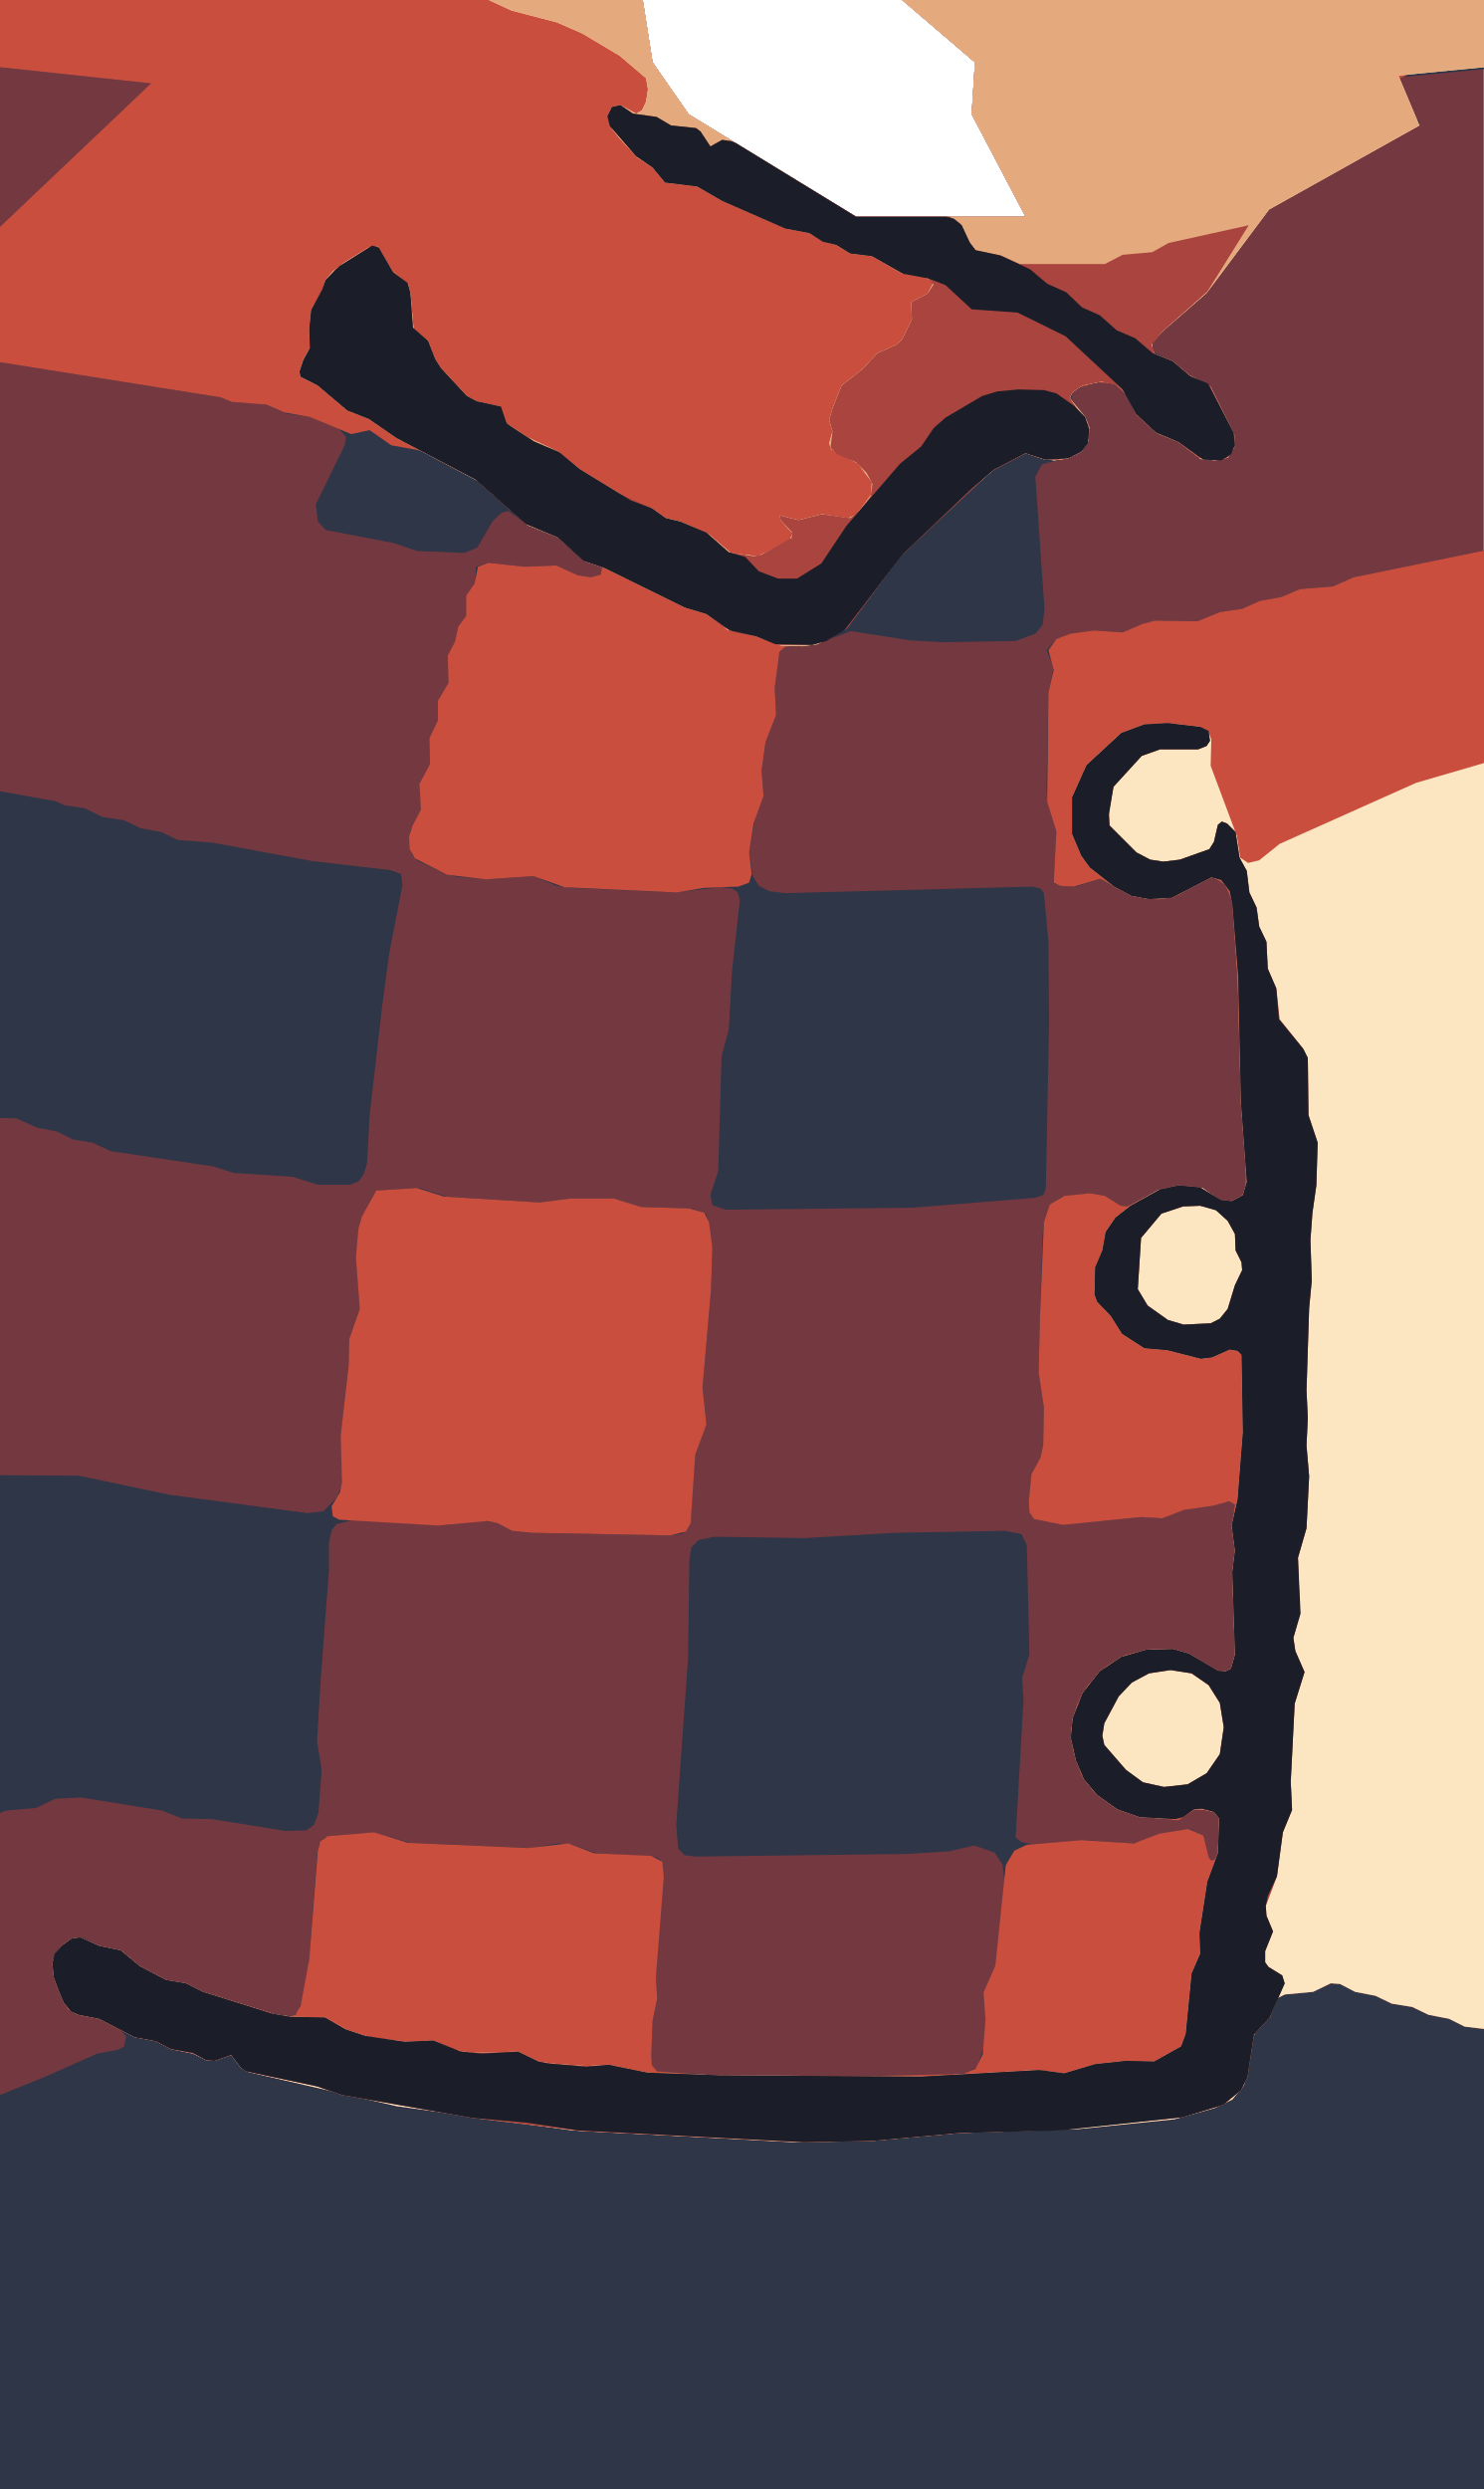
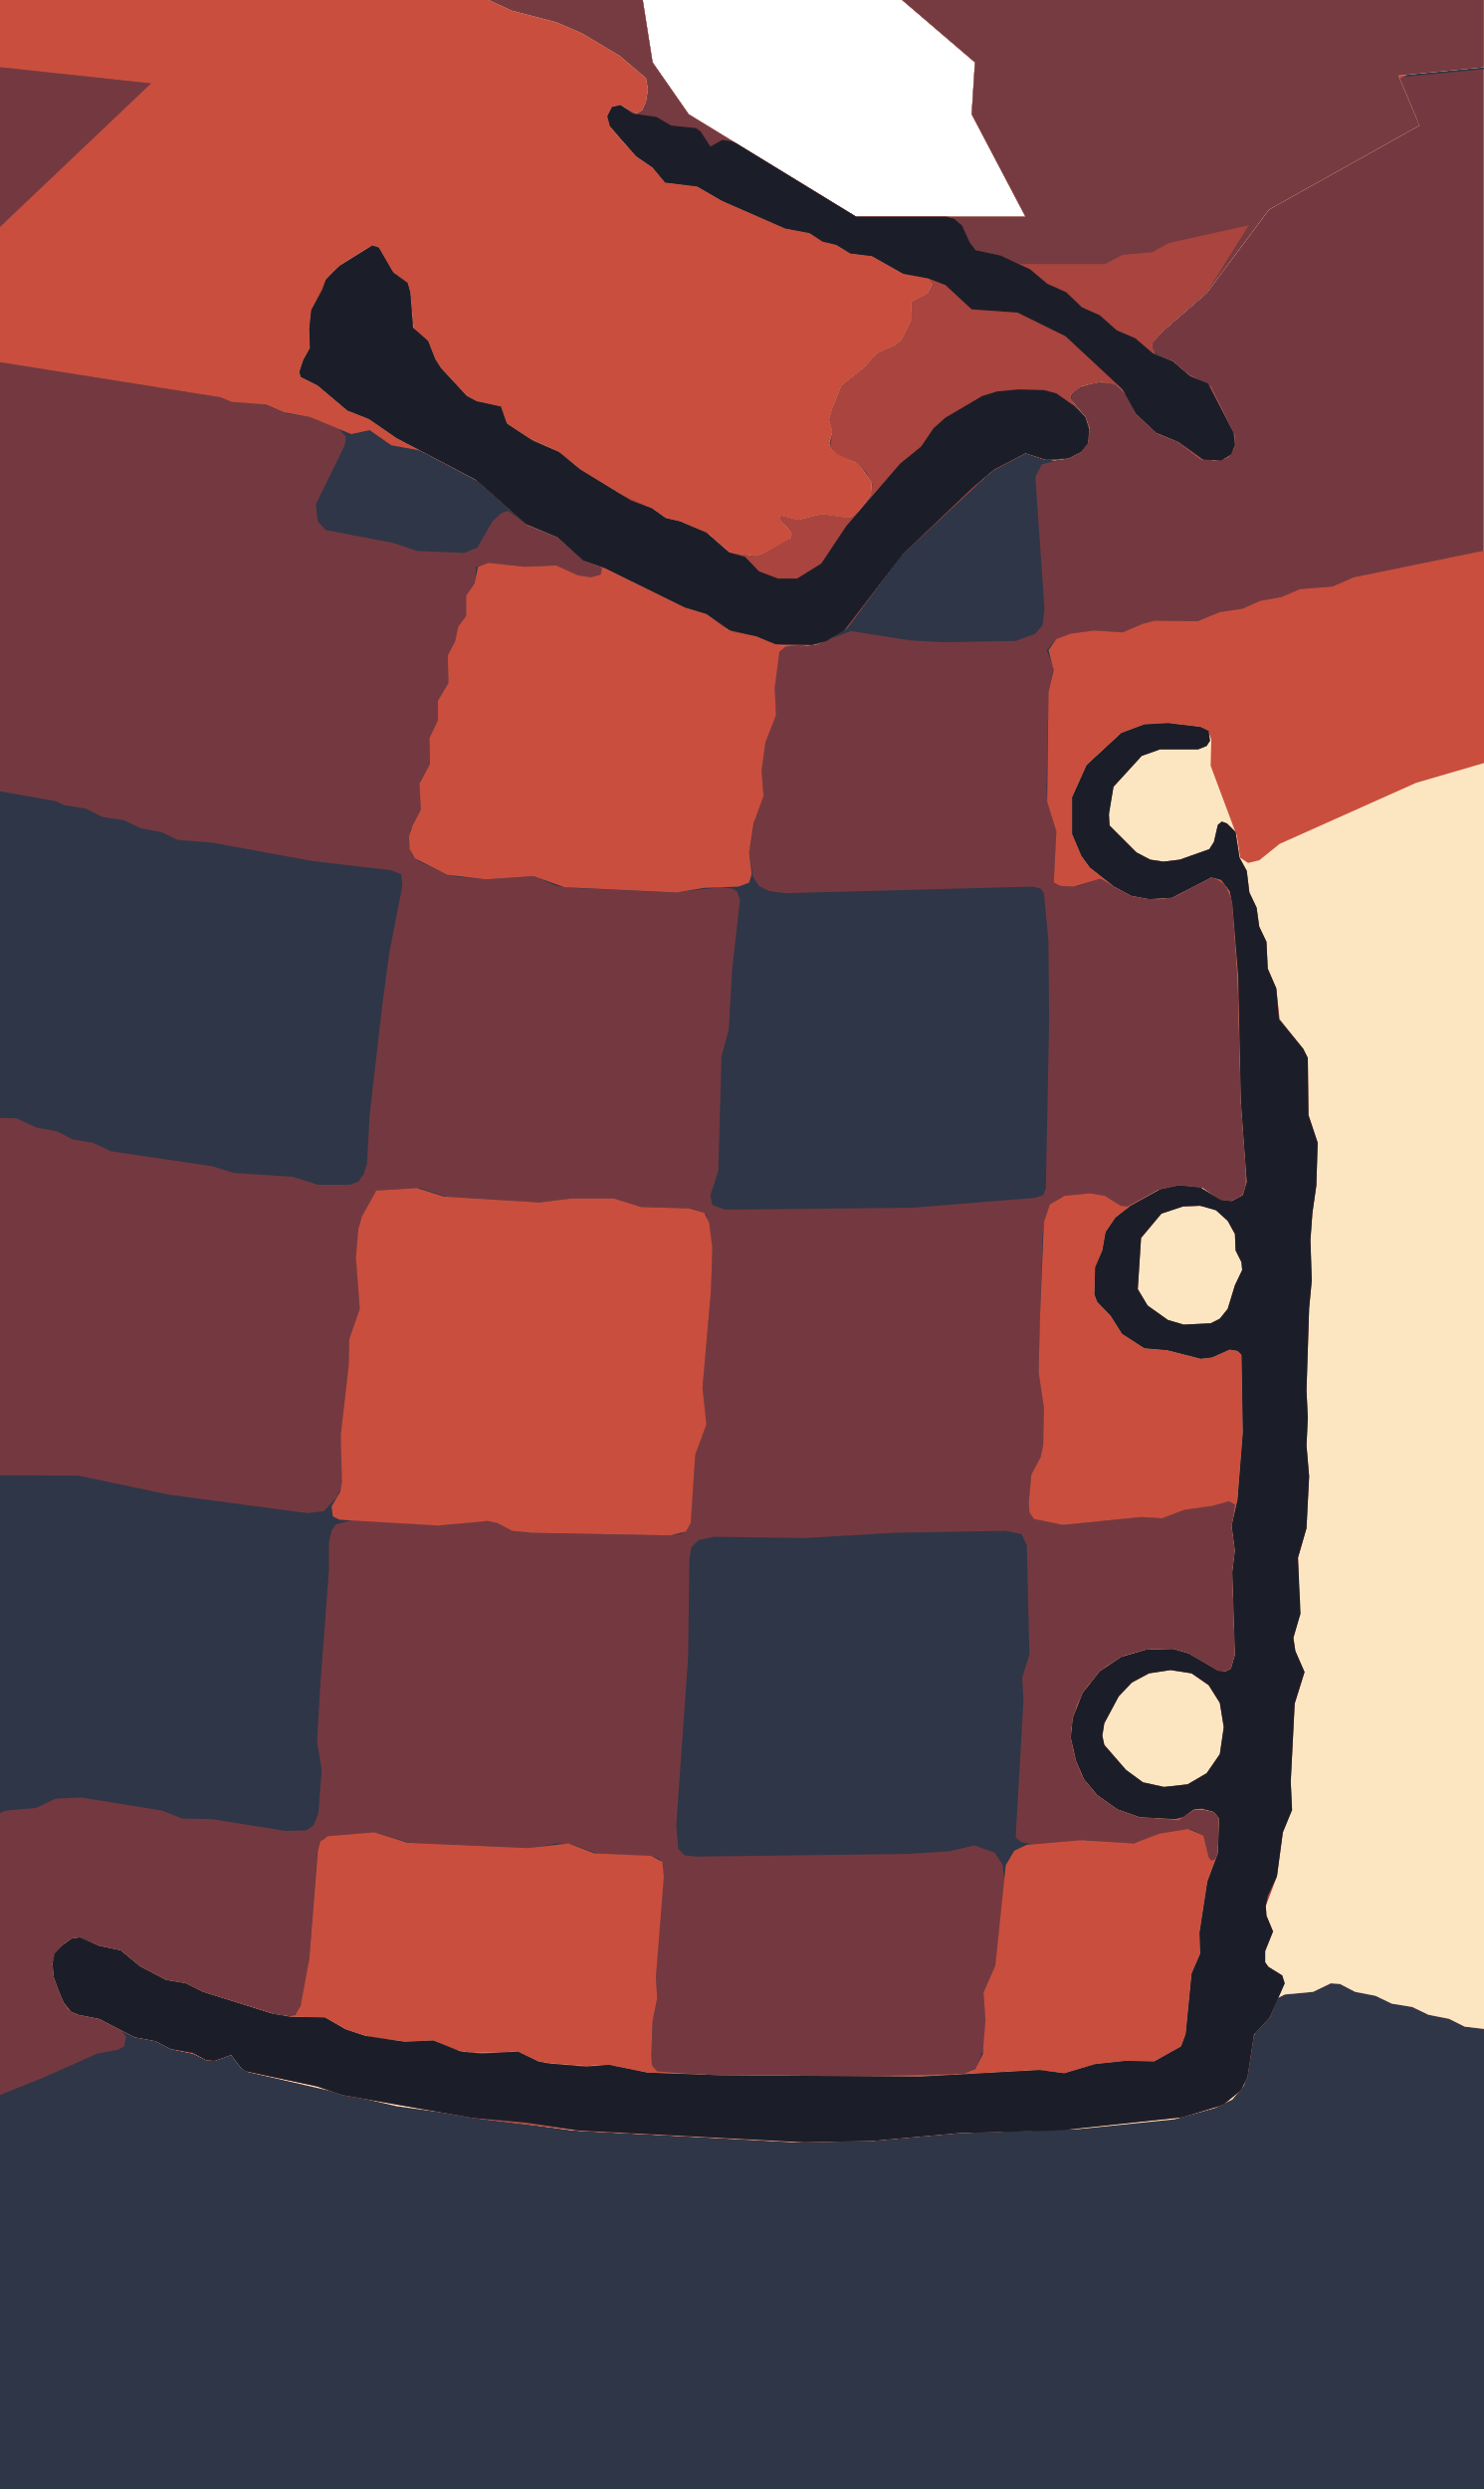
<svg xmlns="http://www.w3.org/2000/svg" viewBox="0 0 226 379" width="226" height="379" preserveAspectRatio="none">
  <defs>
+     <clipPath id="nk">
+       <rect width="226" height="99" />
+     </clipPath>
    <clipPath id="n">
      <path clip-rule="evenodd" d="M-5 -5H231V384H-5Z M97.9 -5L97.9 0L99.4 9.5L104.9 17.4L130.4 33L156.2 33L148 17.4L148.5 9.5L137.4 0L137.4 -5Z" />
    </clipPath>
  </defs>
  <g clip-path="url(#n)">
    <rect width="226" height="379" fill="#743940" />
    <path fill="#2f3647" fill-rule="evenodd" d="M-97.4 -4.6l431.2-.7 6 4.9-128.1 12.3 4.6 6.9-23.2 13.2-9.8 13-7 6-.9 1.5 .3 1.1 2.9 1.4 2.5 2.1 3.3 1.8 3.6 7.3 0 1.9-1 1.6-1.9 .4-2.2-.2-3.4-2.6-3.4-1.4-3.1-2.9-1.6-3.2-1.7-1.4-1.5-.3-2.1 .2-2.7 1.4-.3 1.4 2.6 3.3 0 3.1-.8 1-1.5 1-4.7 1.2-1 1.9 1.4 20.2-.3 2.4-1.1 1.3-3 1.1-11.1 .2-5.1-.3-8.9-1.4-5.5 2.1-4.5 .3-1.1 1.1-.5 5.1 .2 4.2-1.6 4.1-.6 4.3 .3 3.9-1.3 3.4-.9 5.2 .6 3.7 .9 1.4 1.6 .8 2.4 .3 37.7-1 1.2 .3 .5 .7 .7 7.3 .1 12.3-.5 25.4-.4 1-1.3 .4-18.6 1.5-28.5 .3-2-.7-.3-1.5 1.2-3.7 .5-17.5 1.1-4 .5-9 1.2-10.8-.4-1.2-.8-.5-1.7-.2-7.2 .8-15.7-.7-2.1-.3-3.6-1.5-7.2 .5-4.4-.4-1.5-.3-4.4-2.1-.9-.9-.4-1.2 .1-2.6 1.6-3.1-.1-4.3 1.5-2.7-.1-3.9 1.3-2.7 0-3 1.6-2.7-.1-4.2 1.1-2.1 .5-2.3 1.2-1.6 0-3.1 1.4-2.1 .1-2.3 1.9-.6 5.5 .6 4.8-.2 3.3 1.5 2 .3 1.5-.4 .2-1.1-2.8-1-4-3.6-4.2-1.6-3.3-2.4-1 .3-1.4 1.3-2.3 4-2 .8-7.2-.3-3.5-1.2-10.4-2-1.2-1.3-.3-2.6 4.4-9 .2-1.3-1.1-1.2-4.4-1.8-3.5-.5-3.6-1.5-4.8-.3-1.7-.7-52.2-8.3 41.6-39.5-121.3-13zM238.9 81.2l8.7 .5-10.2 56.5-4.2 72.2 .4 6.6-.9 15.3 .2 4.3 1.9 13.2 .2 4.3-.2 61.3 5.7 48.1 20.9 10.9 45.8 4.4-.8 4.8-404.7-.6-.3-3.7 59.8-6.4 11-6.4 6.1-10.7 4.6-29.9 23.8-9.6 8.1-3.6 3.2-.6 .9-.5 .3-1.5-.7-.9-3.4-1.8-3.8-.8-1.8-2-1.4-3.8-.1-1.8 .7-2.1 2.2-1.7 1.7-.2 2.5 1.3 3 .6 3.2 2.5 4 2.1 3 .5 2.6 1.3 10.5 3.3 3.1 .4 .9-.6 .6-1.8 1-4.9 1.3-17.4 .4-1.6 .6-.8 .9-.3 6.8-.6 5.5 1.6 18.3 .8 4.1-.7 2.1 .1 3.9 1.4 8.7 .5 .9 .4 .5 .7-1.1 17.3 .2 3.2-.7 3.4-.2 5.3 .1 1.5 .8 .9 9.4 .6 30.3 .2 6.9-.4 2.1-1 1.1-3.2 .2-4.4-.3-3.8 1.8-4.1 1.4-12.8-.3-2.6-1.2-1.8-3.1-1.1-3.8 .9-6.4 .4-32.2 .4-1.7-.2-1-1-.3-3.6 1.8-25.5 .2-14.9 .3-1.9 1.1-1.1 2.4-.5 13.7 .2 13.8-.8 16.8-.3 2.5 .5 .8 1.7 .4 16.6-1.1 3.6 .2 3.4-1.2 20.9 .9 .7 1.6 .3 8.4-.6 6.6 .5 1.6-.3 2.8-1.2 4.7-.7 2 1 .8 3.3 .4 .5 .6-.2 .6-1.3 .2-3-.1-1.6-.6-1.1-1.3-.5-1.8-.1-2.6 1.7-6.3-.6-3.3-1.3-3.1-2.2-2.1-2.8-1.3-3.9-.3-2.9 .9-3.9 1.6-2.9 2.9-3 2.9-1.7 3.2-.8 4.1-.1 2.4 .7 4.4 2.7 1.2 0 .8-.4 .6-2.1-.4-12.6 .4-3.3-.5-3.4 .5-3.6-.9-.5-2.5 .7-4.3 .6-3.4 1.3-3.2-.2-11.9 1.2-4.4-.9-.7-1-.1-1.5 .4-4.3 1.4-2.6 .4-1.9 .1-5.7-.8-5.3 .2-8.3 .4-12.5 .2-2.1 .9-2.7 1.9-1.2 4.2-.5 2.3 .4 2.4 1.5 1 .1 5-2.6 3.1-.5 3.4 .3 2.6 1.9 1.2 .2 1.8-.6 .9-1.2 0-4.9-.7-8.2-.1-12.7-1.2-18.1-1.1-2.6-1.8-1.1-1.6 .4-3.7 2.3-3.1 .7-4.1-.6-4.7-2.6-3.6 1.2-2.5-.1-1-.4 .4-7.9-1.4-4.5-.1-2.1 .3-14.6 .8-3.8-1.1-2.6 1.5-1.7 2.1-.8 3.6-.5 4.4 .3 3-1.3 1.9-.5 6.5 .1 3.4-1.4 3.4-.5 2.7-1.2 3.3-.6 2.8-1.2 5-.4 3.2-1.4zM-12.3 118.3l20.8 3.7 1.3 .6 3.2 .5 2.6 1.3 3.3 .5 2.5 1.2 3.2 .6 2.5 1.2 5.2 .4 15.2 2.8 12 1.4 1.6 .6 .2 1.7-2 10.3-1.1 8.2-1.9 16.6-.4 7.3-.5 1.6-.8 1.1-1.3 .5-4.9 0-3.8-1.2-9-.6-3.2-1-15.5-2.3-2.8-1.3-3-.5-2.4-1.2-3.1-.6-3.1-1.4-3.5-.1-5.8-3.7zM61.7 181l2.2-.1 4.1 1.3 14.2 .9 4.7-.6 6.6 0 4.2 1.3 7.7 .2 2.2 .9 .9 5.1-.2 6.4-1.3 14.9 .6 5.6-1.7 4.6-.7 9.9-.6 1.7-.9 .5-1.6 .2-21.7-.4-2.4-.3-2.6-1.3-2-.2-6.2 .7-13.3-.9-2.7 .7-.7 1-.4 1.8 0 4.3-1.3 17.2-.5 8.8 .7 4.3-.5 6.6-.7 1.8-1.1 .8-3.2 .1-11.2-1.8-4.6-.1-3-1.2-12.4-2-3.9 .2-2.9 1.4-4.6 .4-3.7 1.5-4.2 0-3.8-.4 1.8-22.6 2.1-15.4 .4-10.9 .6-2.6 2-.7 15.9 .1 13.8 2.9 21 2.8 2.5-.3 2-2.1 .8-1.9 .2-3-.4-4.6 1.2-10.5 .1-4.1 1.6-4.6-.6-8.3 .7-5.1 2.2-4.3 .8-.3z" />
    <path fill="#ca4e3d" fill-rule="evenodd" d="M-97.4 -4.6l433.5-.6 3.7 6.1-124.7 10.2-4.9 2.1 6 5.9-22.9 12.8-9.5 12.7-6.9 6-1.4 1.6 0 .9 .4 .8 2.7 1.1 2.5 2.1 3.3 1.8 3.6 7.3 0 1.9-.7 1.3-1.8 .7-2.6-.2-3.4-2.6-3.1-1.2-3.2-2.8-1.8-3.5-1.7-1.4-2.7-.2-2.8 .9-1 .8-.2 1 2.3 2.6 .6 2.2-.2 1.8-1 1.3-2 1-2.1 .3-1.7-.2-2.7-.9-5.1 2.7-13.9 12.9-8.4 11.2-3.6 2-5.6 .7-.9 .8-.7 5.4 .2 4.2-1.6 4.1-.6 4.3 .3 3.9-1.5 4.1-.7 4.5 .4 3.3-.4 1.3-1.6 .6-5.3 .2-4.2 .7-17-.8-4.8-1.7-7.2 .5-5.9-.7-4.9-2.5-.8-1.4-.1-1.9 .5-1.6 1.3-2.5-.2-4 1.6-3-.1-3.9 1.3-2.7 0-3 1.6-2.7-.1-4.2 1.1-2.1 .5-2.3 1.2-1.6 0-3.1 1.3-1.9 .5-2.5 1.6-.6 5.5 .6 4.8-.2 3.3 1.5 2 .3 1.5-.4 .2-1.1-2.8-1-2.1-2.2-2.2-1.6-4.2-1.6-5.9-5.6-2.7-1.8-7.8-4-4.4-.8-3.3-2.3-2.8 .6-6.3-2.6-3.9-.7-2.8-1.2-5.2-.4-1.7-.7-52.2-8.3 41.6-39.5-121.3-13zM238.9 81.2l8.7 .5-10.2 56.6-4.2 72.2 .4 6.6-.9 15.3 .2 4.4 1.9 13.1 .2 4.4-.8 55.6-11.1-1.3-2.4-1.2-3.1-.6-2.5-1.2-3.1-.5-2.5-1.2-3.1-.6-2.3-1.2-1.4-.1-2.7 1.3-4.3 .4-1.2 .6-1.1 2.9-1.9 1.8-.6 1.1-1.4 7.4-1.8 2.2-2.7 1.3-6.1 1.7-14.7 1.5-18.1 .6-13.3 1.2-12.2 .2-33.4-1.8-26.8-3.7-22.6-5.2-1.1-.6-1.5-2-2.5 .9-1.3-.1-2-1-3.4-.7-2.3-1.2-3.2-.6-5.4-2.8-3.5-.7-1.3-.8-2.1-4.8-.2-2.1 .4-1.5 1.1-1.3 1.4-1 1.3-.2 2.9 1.3 3.3 .7 2.9 2.4 4 2.1 3 .5 2.6 1.3 10.9 3.4 2.1 .4 1.1-.3 .8-1.4 1.3-7 1.3-16.5 .4-1.5 1.1-.8 7.1-.6 5.1 1.6 18.3 .8 6.2-.7 3.9 1.5 8.7 .4 1.7 .9 .2 2.3-1.2 15.3 .2 3.2-.7 3.4-.2 5.3 .1 1.5 .8 .9 8.5 .6 20.9 .2 17.2-.4 1.9-.8 1.1-2.2 .4-5.3-.3-4.1 1.8-4.1 1.6-15.3 1.3-2.2 1.9-.9 8.4-.7 7.9 .5 3.9-1.5 4.4-.7 2.3 1 .8 3.3 .4 .5 .6-.2 .6-1.3 .2-3-.1-1.6-.6-1.1-1.3-.5-1.8-.1-2.6 1.7-6.3-.6-3.3-1.3-3.1-2.2-2.1-2.8-1.3-3.9-.3-2.9 .9-3.9 1.6-2.9 2.9-3 2.9-1.7 3.2-.8 4.1-.1 2.4 .7 4.4 2.7 1.2 0 .8-.4 .6-2.1-.4-12.6 .4-3.3-.5-3.4 .5-3.6-.9-.5-2.5 .7-4.3 .6-3.4 1.3-3.2-.2-11.9 1.2-4.4-.9-.7-1-.1-1.6 .4-4.2 1.4-2.6 .4-1.9 .1-5.7-.8-5.3 .2-8.3 .6-14.6 .9-2.7 2.2-1.3 3.9-.4 2.3 .4 2.4 1.5 1 .1 5-2.6 3.1-.5 3.4 .3 2.6 1.9 1.2 .2 1.8-.6 .9-1.2 0-4.9-.7-8.2-.1-12.7-1.2-18.1-1.1-2.6-1.8-1.1-1.6 .4-3.7 2.3-3.1 .7-4.1-.6-4.7-2.6-4 1.2-2.1-.1-1-.5 .4-7.8-1.4-4.5 .2-16.7 .8-3.4-.8-3 1.2-1.7 2.1-.8 3.6-.5 4.4 .3 3-1.3 1.9-.5 6.5 .1 3.4-1.4 3.4-.5 2.7-1.2 3.3-.6 2.8-1.2 5-.4 3.2-1.4zM57.3 181.3l6.2-.4 4.1 1.3 14.6 .9 4.7-.6 6.6 0 4.2 1.3 7.3 .2 2.3 .7 .7 1.5 .5 3.8-.2 6.4-1.3 14.9 .6 5.6-1.7 4.6-.7 10.4-.7 1.3-2.4 .6-21.2-.4-2.9-.3-2.3-1.2-1.5-.3-7.4 .7-15.1-.9-1-.5-.2-1.5 1.3-2.2 .3-1.5-.2-7.2 1.2-10.5 .1-4.1 1.6-4.6-.6-7.9 .4-4.3 .5-1.8z" />
    <path fill="#fce6c2" fill-rule="evenodd" d="M74.6 -4.6l262.2-.6 3 4.4-126.8 12.3 3.2 7.6-22.9 12.8-9.5 12.7-6.9 6-1.4 1.6 0 .9 .4 .8 2.7 1.1 2.5 2.1 3.3 1.8 3.6 7.3 0 1.9-1 1.6-1.9 .4-2.2-.2-3.4-2.6-3.4-1.4-3.1-2.9-1.4-2.9-1.6-1.6-2.2-.4-2.9 .6-1.5 1-.5 .9 2.4 2.9 .6 1.5-.1 2.1-1.1 1.7-2 1-2.1 .3-1.7-.2-2.7-.9-4.8 2.5-3.4 2.9-10.6 10-8.6 11.4-4.3 2.3-2.3 .3-3.3-.1-3.7-1.4-4.4-1-3.2-2.4-3.3-1-12.2-6-2.9-1-4.3-3.7-4.5-1.8-7.7-6.8-12.3-6.5-4.2-2.9-3.3-1.3-4.5-3.8-2.6-1.3-.2-.8 .6-1.8 1-1.8-.1-2.9 .3-2.9 1.7-3.1 .5-1.5 1.1-1.3 1.7-1.3 3.7-2.3 1.4-.2 2.3 3.8 2.3 1.8 .4 1.4 .5 5.6 2.2 1.8 1.1 2.8 .9 1.4 3.9 4.2 1.5 .8 3.6 .8 1 2.6 3.2 2.1 4.7 2.2 3.3 2.7 7.7 4.7 3.2 1.2 2.1 1.5 2.2 .5 4.3 1.9 3.4 2.9 4.1 .5 4.9-2.4 .4-1.1-1.8-2-.1-.7 2.8 .7 3.6-.9 4 .6 1.3-.6 2.2-3 .1-1.9-2.1-2.8-4.1-2.2-.3-.9 .5-1.8-.5-1.8 .5-1.7 1.4-3.5 3.3-2.6 2.1-2.3 2.9-1.3 .9-.8 1.5-3.1-.1-2.6 2.5-1.3 .9-1.7-1.3-.8-3.6-.6-4.5-2.6-3.3-.4-2.1-1.3-2.1-.6-2-1.2-3.6-.7-9.7-4.2-3.8-2.2-4.9-.6-1.9-2.3-2.3-1.5-2.7-2.9-1.2-1.5-.7-1.9 .7-1.4 1.3-.3 2.4 1.3 .9-.5 .6-1.3 .3-1.9-.3-1.7-4-3.4-5.7-3.4-3.9-1.7-6.9-1.8-4.1-1.9zM174.3 110.3l4.4-.1 4.2 .5 1.1 .6 .5 1.3-.1 4 4 10.7 .5 3.3 1.2 .8 1.7-.4 3.1-2.5 20.8-9.3 25.4-7.4-8 98.6 .4 6.6-.8 17.5 2.3 17.6-.1 6.5-.7 51.3-11.1-1.3-2.4-1.2-3.1-.6-2.5-1.2-3.1-.5-2.5-1.2-3.1-.6-2.3-1.2-1.4-.1-2.7 1.3-4.3 .4-1.2 .6-1.1 2.9-1.9 1.8-.6 1.1-1.4 7.4-1.8 2.2-2.7 1.3-6.1 1.7-14.7 1.5-18.1 .6-13.3 1.2-11.7 .2-33.9-1.8-26.8-3.7-22.6-5.2-1.1-.6-1.5-2-2.5 .9-1.3-.1-2-1-3.4-.7-2.3-1.2-3.2-.6-5.4-2.8-3.1-.6-1.2-.5-1.1-1.4-.8-1.9-.7-1.9-.2-2.1 .4-1.5 1.1-1.3 1.4-1 1.3-.2 2.9 1.3 3.3 .7 2.9 2.4 4 2.1 3 .5 2.6 1.3 10.9 3.4 2.8 .4 4.9 .1 3.4 1.9 3.8 1.2 5.3 .6 4-.2 3.1 1.4 2.7 .5 7.1-.2 3.1 1.5 1.9 .3 5.4 .4 3.4-.2 5.9 1.2 10.9 .4 30.7 .2 17.8-1 4.1 .5 4.8-1.4 4.6-.5 4.3 .1 4.1-2.3 .7-1.9 .9-9.2 1.3-3-.1-3.2 1.2-7.8 1.6-4.3 .2-5.3-.8-1-1.8-.4-1.2 0-1.7 1.1-1.2 .4-5.4-.3-3.4-1.2-3.1-2.2-2-2.4-1.2-2.8-.8-3.5 .3-3 1.5-3.8 2.6-3.3 3.3-2.2 3.8-1.1 4.1-.1 2.4 .7 4.4 2.7 1.2 0 .8-.4 .6-2.1-.4-12.6 .4-3.3-.5-3.8 .9-4 .8-10.2-.2-11.8-.6-.6-1.2-.2-2.7 1.2-1.7 .2-5.1-1.3-3.5-.3-3.4-2.2-1.7-2.7-2.1-2.2-.4-1.1 .1-3.8 1.1-2.9 .5-2.8 1.5-2.2 2.3-1.8 4.2-2.4 3.1-.6 3.7 .3 2.6 1.9 1.8 .1 1.7-.9 .6-2-.9-12.3-.4-19.1-.8-10.9-.5-2-1.3-1.7-1.5-.4-6 3.1-3.5 .2-2.7-.5-2.6-1.4-3.7-2.9-1.3-1.8-1.4-3.3 0-5.6 2.2-4.9 5.3-4.9z" />
    <path fill="#e5a97e" fill-rule="evenodd" d="M74.6 -4.6l262.2-.6 3 4.4-126.8 12.3 3.2 7.6-22.9 12.8-9.5 12.7-6.9 6-1.4 1.6 0 .9 .4 .8 2.7 1.1 2.5 2.1 3.3 1.8 3.6 7.3 0 1.9-1 1.6-1.9 .4-2.2-.2-3.4-2.6-3.4-1.4-3.1-2.9-1.4-2.9-1.6-1.6-2.2-.4-2.9 .6-1.5 1-.5 .9 2.4 2.9 .6 1.5-.1 2.1-1.1 1.7-2 1-2.1 .3-1.7-.2-2.7-.9-4.8 2.5-3.4 2.9-10.6 10-8.6 11.4-4.3 2.3-2.3 .3-3.3-.1-3.7-1.4-4.4-1-3.2-2.4-3.3-1-12.2-6-2.9-1-4.3-3.7-4.5-1.8-7.7-6.8-12.3-6.5-4.2-2.9-3.3-1.3-4.5-3.8-2.6-1.3-.2-.8 .6-1.8 1-1.8-.1-2.9 .3-2.9 1.7-3.1 .5-1.5 1.1-1.3 1.7-1.3 3.7-2.3 1.4-.2 2.3 3.8 2.3 1.8 .4 1.4 .5 5.6 2.2 1.8 1.1 2.8 .9 1.4 3.9 4.2 1.5 .8 3.6 .8 1 2.6 3.2 2.1 4.7 2.2 3.3 2.7 7.7 4.7 3.2 1.2 2.1 1.5 2.2 .5 4.3 1.9 3.4 2.9 4.1 .5 4.9-2.4 .4-1.1-1.8-2-.1-.7 2.8 .7 3.6-.9 4 .6 1.3-.6 2.2-3 .1-1.9-2.1-2.8-4.1-2.2-.3-.9 .5-1.8-.5-1.8 .5-1.7 1.4-3.5 3.3-2.6 2.1-2.3 2.9-1.3 .9-.8 1.5-3.1-.1-2.6 2.5-1.3 .9-1.7-1.3-.8-3.6-.6-4.5-2.6-3.3-.4-2.1-1.3-2.1-.6-2-1.2-3.6-.7-9.7-4.2-3.8-2.2-4.9-.6-1.9-2.3-2.3-1.5-2.7-2.9-1.2-1.5-.7-1.9 .7-1.4 1.3-.3 2.4 1.3 .9-.5 .6-1.3 .3-1.9-.3-1.7-4-3.4-5.7-3.4-3.9-1.7-6.9-1.8-4.1-1.9zM174.3 110.3l3.6-.2 5 .6 1.1 .6 .3 1.5-.6 .8-1.2 .5-5.8 0-2.8 1-4.3 4.7-.7 3.9 .1 2 4.1 4.1 2.1 1.1 2 .3 2.5-.3 4.5-1.6 .7-1.1 .6-2.6 .6-.5 .8 .3 1.3 1.3 .6 3.9 1.1 2 .4 3.3 1.1 2.3 .4 2.9 1.1 2.3 .2 4.1 1.3 3 .5 4.7 3.6 4.5 .7 1.4 .1 8.7 1.4 4.2-.2 6.5-.6 4.2-.3 4.1 .2 6.2-.4 4.2-.4 12.5 .2 4.2-.2 4.2 .4 4.7-.4 7.9-1.3 4.5 .3 8.5-1 3.7 .3 2 1.4 3.2-1.5 4.8-.6 11.9 .2 4.3-1.4 3.4-.9 6.7-1.7 4.5 .1 1.5 1 2.4-1.2 3 0 1.7 .5 .7 2.1 1.3 .3 1.2-2.2 5.2-2.4 2.6-1 6.5-1 2-2.7 2.2-6.3 1.9-18.5 1.9-15.4 .5-13.3 1.2-10.3 .2-34-1.7-16.5-2-19.9-3.5-3.8-1.3-10.8-2.3-2.3-2.5-2.5 .9-1.3-.1-2-1-3.4-.7-2.3-1.2-3.2-.6-5.4-2.8-3.1-.6-1.2-.5-1.1-1.4-.8-1.9-.7-1.9-.2-2.1 .4-1.5 1.1-1.3 1.4-1 1.3-.2 2.9 1.3 3.3 .7 2.9 2.4 4 2.1 3 .5 2.6 1.3 10.9 3.4 2.8 .4 4.9 .1 3.4 1.9 3.8 1.2 5.3 .6 4-.2 3.1 1.4 2.7 .5 7.1-.2 3.1 1.5 1.9 .3 5.4 .4 3.4-.2 5.9 1.2 10.9 .4 30.7 .2 17.8-1 4.1 .5 4.8-1.4 4.6-.5 4.3 .1 4.1-2.3 .7-1.9 .9-9.2 1.3-3-.1-3.2 1.2-7.8 1.6-4.3 .2-5.3-.8-1-1.8-.4-1.2 0-1.7 1.1-1.2 .4-5.4-.3-3.4-1.2-3.1-2.2-2-2.4-1.2-2.8-.8-3.5 .3-3 1.5-3.8 2.6-3.3 3.3-2.2 3.8-1.1 4.1-.1 2.4 .7 4.4 2.6 1.2 .1 .8-.4 .6-2.1-.4-12.6 .4-3.3-.5-3.8 .9-4 .8-10.2-.2-11.8-.6-.6-1.2-.2-2.7 1.2-1.7 .2-5.1-1.3-3.5-.3-3.4-2.2-1.7-2.7-2.1-2.2-.4-1.1 .1-3.8 1.1-2.9 .5-2.8 1.5-2.2 2.3-1.8 4.5-2.5 2.8-.6 3.3 .3 3 1.9 1.8 .2 1.7-.9 .6-2-.9-12.3-.5-19.5-.8-10.5-.4-2-1.3-1.7-1.5-.4-6 3.1-3.5 .2-2.7-.5-2.6-1.4-3.7-2.9-1.3-1.8-1.4-3.3 0-5.6 2.2-4.9 5.3-4.9zM180.2 183.7l2.6-.1 2.4 .6 1.8 1.7 1.1 2 .1 2.5 .9 1.8 .1 1.2-1.1 2.3-1.1 3.6-1.2 1.5-1.4 .7-4.1 .2-2.4-.7-3.1-2.2-1.5-2.5 .5-7.8 3.1-3.7zM175 254.8l3.3-.5 3.2 .5 2.6 1.8 1.7 2.7 .6 3.7-.6 4.1-2 2.9-2.9 1.7-3.6 .4-3.2-.7-2.6-1.9-3.3-3.8-.3-1.4 .3-1.9 2.2-4.1 2-2.1z" />
+     <path fill="#763a41" fill-rule="evenodd" d="M74.6 -4.6l262.2-.6 3 4.4-126.8 12.3 3.2 7.6-22.9 12.8-9.5 12.7-6.9 6-1.4 1.6 0 .9 .4 .8 2.7 1.1 2.5 2.1 3.3 1.8 3.6 7.3 0 1.9-1 1.6-1.9 .4-2.2-.2-3.4-2.6-3.4-1.4-3.1-2.9-1.4-2.9-1.6-1.6-2.2-.4-2.9 .6-1.5 1-.5 .9 2.4 2.9 .6 1.5-.1 2.1-1.1 1.7-2 1-2.1 .3-1.7-.2-2.7-.9-4.8 2.5-3.4 2.9-10.6 10-8.6 11.4-4.3 2.3-2.3 .3-3.3-.1-3.7-1.4-4.4-1-3.2-2.4-3.3-1-12.2-6-2.9-1-4.3-3.7-4.5-1.8-7.7-6.8-12.3-6.5-4.2-2.9-3.3-1.3-4.5-3.8-2.6-1.3-.2-.8 .6-1.8 1-1.8-.1-2.9 .3-2.9 1.7-3.1 .5-1.5 1.1-1.3 1.7-1.3 3.7-2.3 1.4-.2 2.3 3.8 2.3 1.8 .4 1.4 .5 5.6 2.2 1.8 1.1 2.8 .9 1.4 3.9 4.2 1.5 .8 3.6 .8 1 2.6 3.2 2.1 4.7 2.2 3.3 2.7 7.7 4.7 3.2 1.2 2.1 1.5 2.2 .5 4.3 1.9 3.4 2.9 4.1 .5 4.9-2.4 .4-1.1-1.8-2-.1-.7 2.8 .7 3.6-.9 4 .6 1.3-.6 2.2-3 .1-1.9-2.1-2.8-4.1-2.2-.3-.9 .5-1.8-.5-1.8 .5-1.7 1.4-3.5 3.3-2.6 2.1-2.3 2.9-1.3 .9-.8 1.5-3.1-.1-2.6 2.5-1.3 .9-1.7-1.3-.8-3.6-.6-4.5-2.6-3.3-.4-2.1-1.3-2.1-.6-2-1.2-3.6-.7-9.7-4.2-3.8-2.2-4.9-.6-1.9-2.3-2.3-1.5-2.7-2.9-1.2-1.5-.7-1.9 .7-1.4 1.3-.3 2.4 1.3 .9-.5 .6-1.3 .3-1.9-.3-1.7-4-3.4-5.7-3.4-3.9-1.7-6.9-1.8-4.1-1.9zM174.3 110.3l3.6-.2 5 .6 1.1 .6 .3 1.5-.6 .8-1.2 .5-5.8 0-2.8 1-4.3 4.7-.7 3.9 .1 2 4.1 4.1 2.1 1.1 2 .3 2.5-.3 4.5-1.6 .7-1.1 .6-2.6 .6-.5 .8 .3 1.3 1.3 .6 3.9 1.1 2 .4 3.3 1.1 2.3 .4 2.9 1.1 2.3 .2 4.1 1.3 3 .5 4.7 3.6 4.5 .7 1.4 .1 8.7 1.4 4.2-.2 6.5-.6 4.2-.3 4.1 .2 6.2-.4 4.2-.4 12.5 .2 4.2-.2 4.2 .4 4.7-.4 7.9-1.3 4.5 .3 8.5-1 3.7 .3 2 1.4 3.2-1.5 4.8-.6 11.9 .2 4.3-1.4 3.4-.9 6.7-1.7 4.5 .1 1.5 1 2.4-1.2 3 0 1.7 .5 .7 2.1 1.3 .3 1.2-2.2 5.2-2.4 2.6-1 6.5-1 2-2.7 2.2-6.3 1.9-18.5 1.9-15.4 .5-13.3 1.2-10.3 .2-34-1.7-16.5-2-19.9-3.5-3.8-1.3-10.8-2.3-2.3-2.5-2.5 .9-1.3-.1-2-1-3.4-.7-2.3-1.2-3.2-.6-5.4-2.8-3.1-.6-1.2-.5-1.1-1.4-.8-1.9-.7-1.9-.2-2.1 .4-1.5 1.1-1.3 1.4-1 1.3-.2 2.9 1.3 3.3 .7 2.9 2.4 4 2.1 3 .5 2.6 1.3 10.9 3.4 2.8 .4 4.9 .1 3.4 1.9 3.8 1.2 5.3 .6 4-.2 3.1 1.4 2.7 .5 7.1-.2 3.1 1.5 1.9 .3 5.4 .4 3.4-.2 5.9 1.2 10.9 .4 30.7 .2 17.8-1 4.1 .5 4.8-1.4 4.6-.5 4.3 .1 4.1-2.3 .7-1.9 .9-9.2 1.3-3-.1-3.2 1.2-7.8 1.6-4.3 .2-5.3-.8-1-1.8-.4-1.2 0-1.7 1.1-1.2 .4-5.4-.3-3.4-1.2-3.1-2.2-2-2.4-1.2-2.8-.8-3.5 .3-3 1.5-3.8 2.6-3.3 3.3-2.2 3.8-1.1 4.1-.1 2.4 .7 4.4 2.6 1.2 .1 .8-.4 .6-2.1-.4-12.6 .4-3.3-.5-3.8 .9-4 .8-10.2-.2-11.8-.6-.6-1.2-.2-2.7 1.2-1.7 .2-5.1-1.3-3.5-.3-3.4-2.2-1.7-2.7-2.1-2.2-.4-1.1 .1-3.8 1.1-2.9 .5-2.8 1.5-2.2 2.3-1.8 4.5-2.5 2.8-.6 3.3 .3 3 1.9 1.8 .2 1.7-.9 .6-2-.9-12.3-.5-19.5-.8-10.5-.4-2-1.3-1.7-1.5-.4-6 3.1-3.5 .2-2.7-.5-2.6-1.4-3.7-2.9-1.3-1.8-1.4-3.3 0-5.6 2.2-4.9 5.3-4.9zM180.2 183.7l2.6-.1 2.4 .6 1.8 1.7 1.1 2 .1 2.5 .9 1.8 .1 1.2-1.1 2.3-1.1 3.6-1.2 1.5-1.4 .7-4.1 .2-2.4-.7-3.1-2.2-1.5-2.5 .5-7.8 3.1-3.7zM175 254.8l3.3-.5 3.2 .5 2.6 1.8 1.7 2.7 .6 3.7-.6 4.1-2 2.9-2.9 1.7-3.6 .4-3.2-.7-2.6-1.9-3.3-3.8-.3-1.4 .3-1.9 2.2-4.1 2-2.1z" clip-path="url(#nk)" />
    <path fill="#a9443e" fill-rule="evenodd" d="M93.2 16.3l1.3-.3 1.9 1.3 3.6 .5 2.2 1.3 3.8 .4 .7 .6 1.5 2.2 1.8-1 1.4 .2 14.3 6.2 11.7 3.6 7.2 1.7 1.6 1 1.7 3.3 .7 .8 3.8 .8 2.9 1.3 13 0 2.7-1.4 4.5-.4 2.5-1.4 12.2-2.7-6.3 10.1-7 6.2-1.5 1.9 .5 1.4 2.7 1.1 2.5 2.1 3.3 1.8 3.6 7.3-.5 3-.8 .6-1.2 .3-2.9-.4-3.1-2.4-4.1-2-2.4-2.3-1.4-2.9-1.4-1.4-2.4-.6-2.9 .6-1.5 1-.5 .9 2.9 4.1 .1 2.1-1 1.7-1.8 1.1-2 .4-2.2-.1-2.7-.9-5.4 2.9-13.8 13-7.9 10.7-2.6 1.7-2.8 .9-5.2 0-3.3-1.3-3.4-.6-1.8-.9-2.4-1.9-3.3-1-12.2-6-2.9-1-4.3-3.7-4.8-2-7.7-6.8-12-6.3-4.2-2.9-3.3-1.3-4.5-3.8-2.7-1.6 .5-2 1-2.1-.1-2.9 .3-2.9 2.1-4.3 1.6-1.9 5.5-3.6 .9 .1 2.3 3.8 2.2 1.6 .6 2.8 .3 4.2 2.3 2 1.1 2.8 .9 1.4 3.9 4.2 1.5 .8 3.6 .8 .9 2.4 .8 .8 4.1 2.5 3.5 1.4 2.6 2.3 6.3 3.9 4.9 2.2 2.1 1.5 6.2 2.2 3.4 3 3.8 .6 1.1-.2 4.7-2.6 0-.9-1.7-1.8-.1-.7 2.8 .7 3.6-.9 4.3 .6 1.2-.9 1.9-2.4 .3-1.9-.9-1.7-1.6-1.6-2.8-1.2-1.1-1 .3-2.5-.5-1.8 .5-1.7 1.4-3.5 3.3-2.6 2.1-2.3 2.9-1.3 .9-.8 1.5-3.1-.1-2.6 2.5-1.3 .9-1.4-1-1-3.9-.7-4.5-2.6-3.3-.4-2.1-1.3-2.1-.6-2-1.2-3.6-.7-9.7-4.2-3.8-2.2-4.9-.6-1.9-2.3-2.5-1.7-4-4.6-.4-1.5zM174.3 110.3l3.6-.2 5 .6 1.1 .6 .3 1.5-.6 .8-1.2 .5-5.8 0-2.8 1-4.3 4.7-.7 3.9 .1 2 4.1 4.1 2.1 1.1 2 .3 2.5-.3 4.5-1.6 .7-1.1 .6-2.6 .6-.5 .8 .3 1.3 1.3 .6 3.9 1.1 2 .4 3.3 1.1 2.3 .4 2.9 1.1 2.3 .2 4.1 1.3 3 .5 4.7 3.6 4.5 .7 1.4 .1 8.7 1.4 4.2-.2 6.5-.6 4.2-.3 4.1 .2 6.2-.4 4.2-.4 12.5 .2 4.2-.2 4.2 .4 4.7-.4 7.9-1.3 4.5 .3 8.5-1 3.7 .3 2 1.4 3.2-1.5 4.8-.6 11.9 .2 4.3-1.4 3.4-.9 6.7-1.7 4.5 .1 1.5 1 2.4-1.2 3 0 1.7 .5 .7 2.1 1.3 .3 1.2-2.2 5.2-2.4 2.6-1 6.5-1 2-2.7 2.2-6.3 1.9-18.5 1.9-15.4 .5-13.3 1.2-10.3 .2-34-1.7-16.5-2-19.9-3.5-3.8-1.3-10.8-2.3-2.3-2.5-2.5 .9-1.3-.1-2-1-3.4-.7-2.3-1.2-3.2-.6-5.4-2.8-3.1-.6-1.2-.5-1.1-1.4-.8-1.9-.7-1.9-.2-2.1 .4-1.5 1.1-1.3 1.4-1 1.3-.2 2.9 1.3 3.3 .7 2.9 2.4 4 2.1 3 .5 2.6 1.3 10.9 3.4 2.8 .4 4.9 .1 3.4 1.9 3.8 1.2 5.3 .6 4-.2 3.1 1.4 2.7 .5 7.1-.2 3.1 1.5 1.9 .3 5.4 .4 3.4-.2 5.9 1.2 10.9 .4 30.7 .2 17.8-1 4.1 .5 4.8-1.4 4.6-.5 4.3 .1 4.1-2.3 .7-1.9 .9-9.2 1.3-3-.1-3.2 1.2-7.8 1.6-4.3 .2-5.3-.8-1-1.8-.4-1.2 0-1.7 1.1-1.2 .4-5.4-.3-3.4-1.2-3.1-2.2-2-2.4-1.2-2.8-.8-3.5 .3-3 1.5-3.8 2.6-3.3 3.3-2.2 3.8-1.1 4.1-.1 2.4 .7 4.4 2.6 1.2 .1 .8-.4 .6-2.1-.4-12.6 .4-3.3-.5-3.8 .9-4 .8-10.2-.2-11.8-.6-.6-1.2-.2-2.7 1.2-1.7 .2-5.1-1.3-3.5-.3-3.4-2.2-1.7-2.7-2.1-2.2-.4-1.1 .1-3.8 1.1-2.9 .5-2.8 1.5-2.2 2.3-1.8 4.5-2.5 2.8-.6 3.3 .3 3 1.9 1.8 .2 1.7-.9 .6-2-.9-12.3-.5-19.5-.8-10.5-.4-2-1.3-1.7-1.5-.4-6 3.1-3.5 .2-2.7-.5-2.6-1.4-3.7-2.9-1.3-1.8-1.4-3.3 0-5.6 2.2-4.9 5.3-4.9zM180.2 183.7l2.6-.1 2.4 .6 1.8 1.7 1.1 2 .1 2.5 .9 1.8 .1 1.2-1.1 2.3-1.1 3.6-1.2 1.5-1.4 .7-4.1 .2-2.4-.7-3.1-2.2-1.5-2.5 .5-7.8 3.1-3.7zM175 254.8l3.3-.5 3.2 .5 2.6 1.8 1.7 2.7 .6 3.7-.6 4.1-2 2.9-2.9 1.7-3.6 .4-3.2-.7-2.6-1.9-3.3-3.8-.3-1.4 .3-1.9 2.2-4.1 2-2.1z" />
    <path fill="#1b1e28" fill-rule="evenodd" d="M93.2 16.3l1.3-.3 1.9 1.3 3.6 .5 2.2 1.3 3.8 .4 .7 .5 1.5 2.3 1.8-1 1.4 .2 14.3 6.2 11.7 3.6 7.9 2 1.2 1 1.2 2.6 .9 1.2 3.8 .8 4.5 2.1 2.6 2.2 2.9 1.3 2.4 2.3 2.7 1.2 2.6 2.3 2.8 1.2 2.7 2.3 3 1.2 2.7 2.3 2.7 1.1 3.9 7.5 .2 1.9-.6 1.4-1.5 .9-2.7-.1-3.8-2.7-3.4-1.4-3.1-2.9-2-3.7-8.7-8.1-7.3-3.6-7-.5-4-3.7-2.6-1-3.8-.7-4.8-2.7-3.3-.4-2.1-1.3-2.1-.5-2-1.3-3.7-.7-9.6-4.2-3.8-2.2-4.9-.6-1.9-2.3-2.5-1.7-4-4.6-.4-1.5zM56.7 37.4l1 .3 2.2 3.8 2.2 1.6 .4 1.4 .4 5.4 2.3 2 1.1 2.8 .9 1.4 3.9 4.2 1.5 .8 3.7 .8 .9 2.6 4.1 2.7 3.8 1.6 3.3 2.7 7.7 4.7 3.2 1.2 2.1 1.5 2.2 .5 4 1.7 3.4 3 2.5 .7 2.1 2.2 2.9 1.1 2.9 0 3.7-2.3 3.8-5.7 8.2-9.5 3.2-2.6 1.9-2.8 1.8-1.6 5.6-3.3 2.3-.7 3.2-.3 3.9 .1 1.9 .5 2.7 1.9 1.7 1.7 .6 1.9-.2 2.1-1 1.3-2 1-3.4 .2-3.1-1-4.8 2.5-3.4 2.9-10.5 10-8.9 11.6-2.7 1.6-2.2 .6-5.6-.1-2.9-1.2-4-.9-3.6-2.5-3.3-1-12.2-6-3.2-1.1-4-3.6-4.8-2-7.7-6.8-12-6.3-4.2-2.9-3.3-1.3-4.5-3.8-2.6-1.3-.2-.8 .6-1.8 1-1.8-.1-2.9 .3-2.9 1.7-3.1 .5-1.5 2.1-2.1zM174.3 110.3l3.6-.2 5 .6 1.2 .6 .2 1.5-.5 .8-1.3 .5-5.8 0-2.8 1-4.3 4.7-.7 4.3 .1 1.6 4.1 4.1 2.1 1.1 2 .3 2.5-.3 4.5-1.6 .7-1.1 .6-2.6 .6-.5 .8 .3 1.3 1.3 .6 3.9 1.1 2 .4 3.3 1.1 2.3 .4 2.9 1.1 2.3 .2 4.1 1.3 3 .4 4.7 3.7 4.5 .7 1.4 .1 8.7 1.4 4.2-.2 6.5-.6 4.2-.3 4.1 .2 6.2-.4 4.2-.4 12.5 .2 4.2-.2 4.2 .4 4.7-.4 7.9-1.3 4.5 .4 8.5-1.1 3.7 .3 2 1.4 3.2-1.5 4.8-.6 11.9 .2 4.3-1.4 3.4-.9 6.7-1.4 3-.3 1.5 .1 1.5 1 2.4-1.2 3 0 1.7 .5 .7 2.1 1.3 .4 1.2-2.3 5.2-2.4 2.6-1 6.5-1 2-2.7 2.2-6.2 1.9-18.6 2-15.4 .4-13.3 1.2-10.3 .2-34.4-1.8-8-1.2-8.1-.7-19.9-3.5-3.8-1.3-10.8-2.3-.8-.5-1.5-2-2.5 .9-1.3-.1-2-1.1-3.4-.6-2.3-1.2-3.2-.6-5.4-2.8-3.1-.6-1.2-.5-1.1-1.4-.8-1.9-.7-1.9-.2-2.1 .3-1.5 1.2-1.3 1.4-1 1.3-.2 2.9 1.3 3.3 .7 2.9 2.4 4 2.1 3 .5 2.6 1.3 10.5 3.3 2.8 .5 5.3 .1 3.1 1.8 3 1 6 .9 4.4-.2 4.2 1.7 3.2 .3 5.5-.3 3.1 1.5 1.5 .3 5.8 .5 3.4-.3 5.9 1.2 10.9 .4 30.7 .2 18.2-1 3.7 .5 4.7-1.4 4.7-.5 4.3 .1 4.1-2.3 .7-1.9 .9-9.2 1.3-3-.1-3.2 1.2-7.8 1.6-4.3 .2-5.3-.8-1-1.8-.5-1.2 .1-1.7 1.2-1.2 .3-5.4-.3-3.4-1.2-3.1-2.2-2-2.4-1.2-2.8-.8-3.5 .3-3 1.5-3.8 2.6-3.3 3.3-2.2 3.8-1.1 4.1-.1 2.4 .7 4.4 2.6 1.2 .1 .8-.4 .6-2.1-.4-12.6 .4-3.3-.5-3.8 .9-4 .8-10.2-.2-11.8-.6-.6-1.2-.2-2.7 1.2-1.7 .2-5.1-1.3-3.5-.3-3.4-2.2-1.7-2.7-2.1-2.2-.4-1.1 .1-4.1 1.1-2.6 .5-2.8 1.5-2.2 2.3-1.8 4.5-2.5 2.8-.6 3.3 .3 3.1 1.9 1.7 .2 1.7-.9 .6-2-.9-12.3-.4-19.1-.9-10.9-.4-2-1.3-1.7-1.5-.4-6 3.1-3.5 .2-2.7-.5-2.6-1.4-3.7-2.9-1.3-1.8-1.4-3.3 0-5.6 2.2-4.9 5.3-4.9zM180.2 183.7l2.6-.1 2.4 .7 1.8 1.6 1.1 2 .1 2.5 .9 1.8 .1 1.2-1.1 2.3-1.1 3.6-1.2 1.5-1.4 .7-4.1 .2-2.4-.7-3.1-2.2-1.5-2.5 .5-7.8 3.1-3.7zM175 254.8l3.3-.5 3.2 .5 2.6 1.8 1.7 2.7 .6 3.7-.6 4.1-2 2.9-2.9 1.7-3.6 .4-3.2-.7-2.6-1.9-3.3-3.8-.3-1.4 .3-1.9 2.2-4.1 2-2.1z" />
  </g>
</svg>
